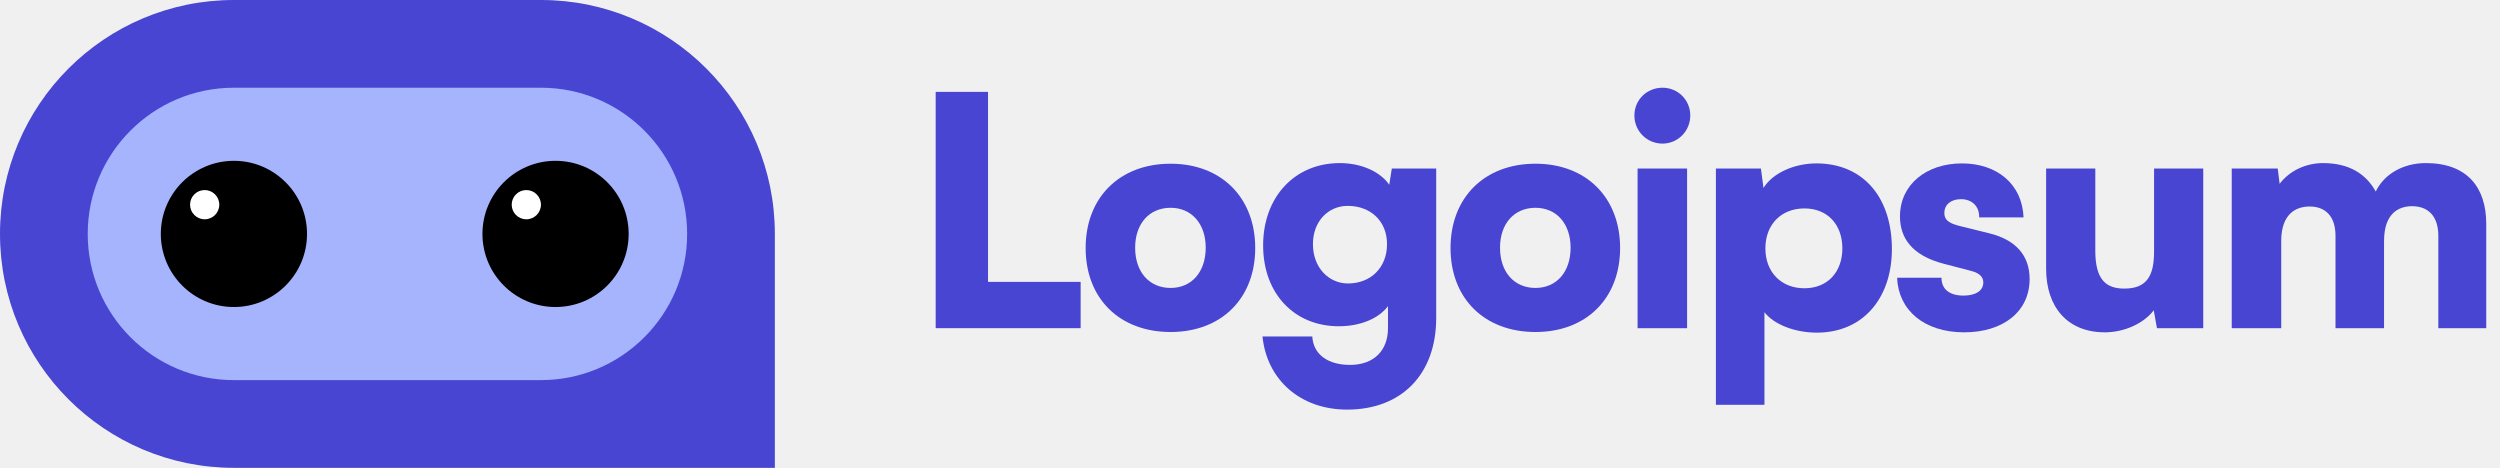
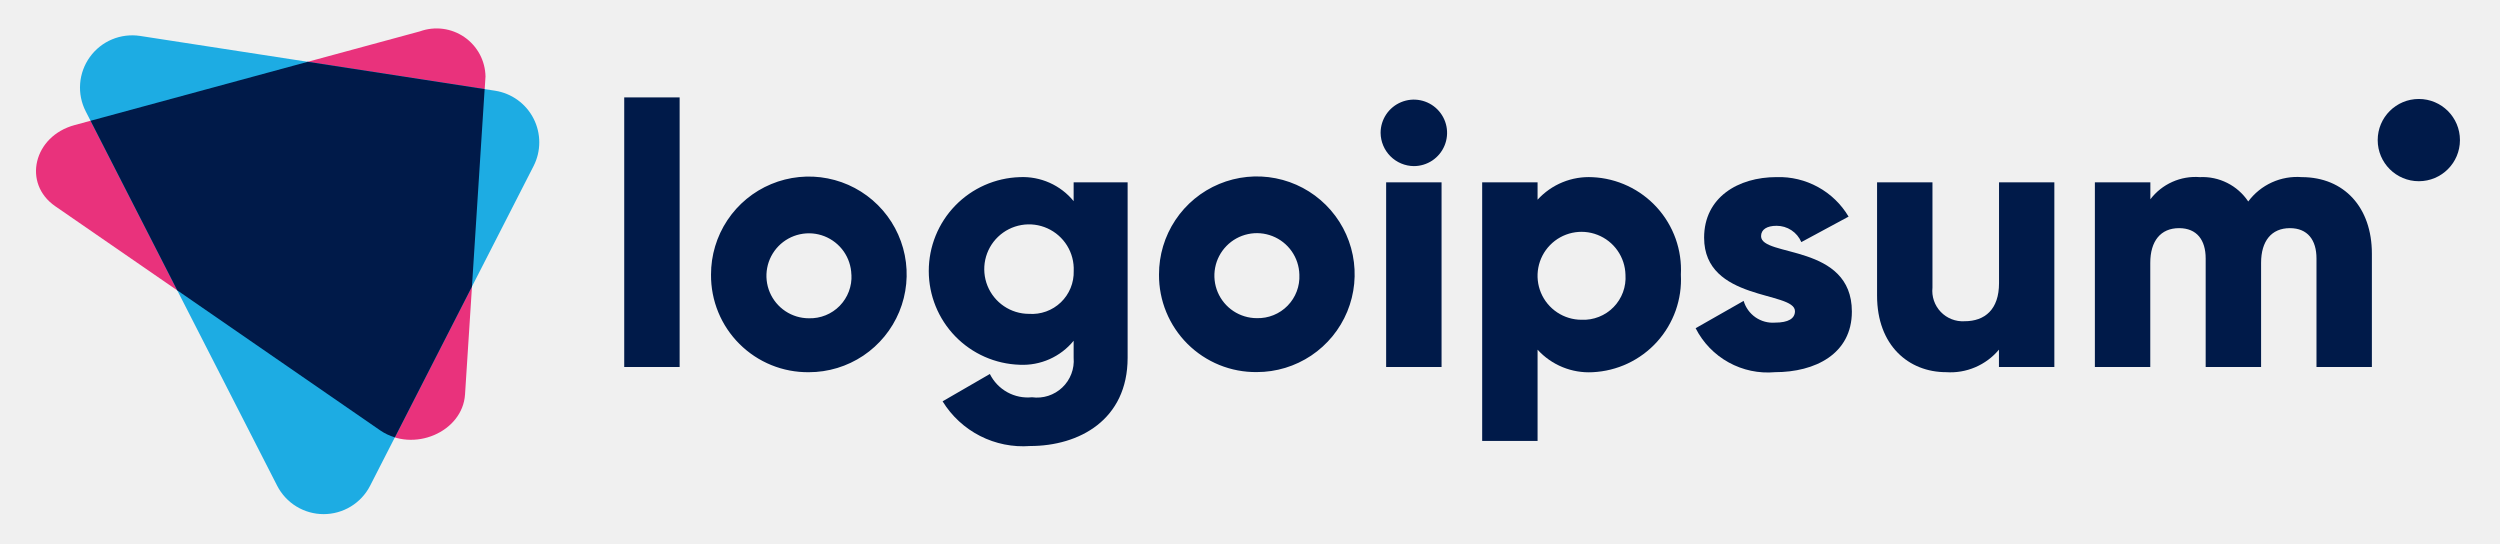
- <svg xmlns="http://www.w3.org/2000/svg" id="logo-40" width="171" height="32" viewBox="0 0 171 32" fill="none">
-   <path d="M67.582 6.284H64V22.447H73.916V19.28H67.582V6.284Z" fill="#4845D2" class="ccustom" />
-   <path d="M74.258 16.965C74.258 20.416 76.574 22.709 80.069 22.709C83.541 22.709 85.857 20.416 85.857 16.965C85.857 13.514 83.541 11.198 80.069 11.198C76.574 11.198 74.258 13.514 74.258 16.965ZM77.644 16.943C77.644 15.305 78.605 14.213 80.069 14.213C81.51 14.213 82.471 15.305 82.471 16.943C82.471 18.603 81.51 19.695 80.069 19.695C78.605 19.695 77.644 18.603 77.644 16.943Z" fill="#4845D2" class="ccustom" />
-   <path d="M86.398 16.79C86.398 20.088 88.538 22.316 91.574 22.316C93.038 22.316 94.305 21.792 94.938 20.94V22.447C94.938 23.954 93.999 24.959 92.339 24.959C90.854 24.959 89.827 24.26 89.761 23.015H86.354C86.66 26.008 88.975 28.017 92.142 28.017C95.877 28.017 98.236 25.593 98.236 21.748V11.526H95.2L95.025 12.64C94.414 11.745 93.125 11.155 91.64 11.155C88.582 11.155 86.398 13.448 86.398 16.79ZM89.805 16.703C89.805 15.13 90.854 14.082 92.186 14.082C93.737 14.082 94.873 15.108 94.873 16.703C94.873 18.297 93.759 19.389 92.208 19.389C90.876 19.389 89.805 18.297 89.805 16.703Z" fill="#4845D2" class="ccustom" />
-   <path d="M99.217 16.965C99.217 20.416 101.532 22.709 105.027 22.709C108.5 22.709 110.815 20.416 110.815 16.965C110.815 13.514 108.5 11.198 105.027 11.198C101.532 11.198 99.217 13.514 99.217 16.965ZM102.602 16.943C102.602 15.305 103.563 14.213 105.027 14.213C106.468 14.213 107.429 15.305 107.429 16.943C107.429 18.603 106.468 19.695 105.027 19.695C103.563 19.695 102.602 18.603 102.602 16.943Z" fill="#4845D2" class="ccustom" />
-   <path d="M113.715 9.822C114.763 9.822 115.615 8.971 115.615 7.9C115.615 6.83 114.763 6 113.715 6C112.645 6 111.793 6.83 111.793 7.9C111.793 8.971 112.645 9.822 113.715 9.822ZM112.011 22.447H115.397V11.526H112.011V22.447Z" fill="#4845D2" class="ccustom" />
-   <path d="M117.368 27.689H120.688V21.355C121.321 22.185 122.763 22.753 124.27 22.753C127.524 22.753 129.49 20.263 129.403 16.812C129.315 13.295 127.284 11.177 124.248 11.177C122.697 11.177 121.234 11.854 120.622 12.858L120.447 11.526H117.368V27.689ZM120.753 16.987C120.753 15.348 121.845 14.256 123.418 14.256C125.012 14.256 126.017 15.37 126.017 16.987C126.017 18.603 125.012 19.717 123.418 19.717C121.845 19.717 120.753 18.625 120.753 16.987Z" fill="#4845D2" class="ccustom" />
-   <path d="M129.761 18.996C129.848 21.202 131.596 22.731 134.348 22.731C136.991 22.731 138.826 21.333 138.826 19.084C138.826 17.467 137.865 16.397 136.073 15.96L134.13 15.479C133.431 15.305 132.994 15.13 132.994 14.562C132.994 13.994 133.452 13.623 134.13 13.623C134.894 13.623 135.396 14.125 135.375 14.868H138.411C138.323 12.596 136.598 11.177 134.195 11.177C131.771 11.177 129.958 12.618 129.958 14.802C129.958 16.266 130.766 17.467 132.928 18.035L134.85 18.537C135.418 18.69 135.658 18.952 135.658 19.324C135.658 19.87 135.156 20.219 134.304 20.219C133.321 20.219 132.797 19.761 132.797 18.996H129.761Z" fill="#4845D2" class="ccustom" />
-   <path d="M143.974 22.731C145.307 22.731 146.639 22.119 147.316 21.224L147.535 22.447H150.702V11.526H147.338V17.205C147.338 18.843 146.858 19.739 145.307 19.739C144.105 19.739 143.319 19.193 143.319 17.161V11.526H139.955V18.384C139.955 20.984 141.397 22.731 143.974 22.731Z" fill="#4845D2" class="ccustom" />
-   <path d="M156.036 22.447V16.484C156.036 14.649 157.019 14.125 157.98 14.125C159.05 14.125 159.749 14.781 159.749 16.135V22.447H163.069V16.484C163.069 14.628 164.03 14.104 164.991 14.104C166.061 14.104 166.782 14.759 166.782 16.135V22.447H170.059V15.305C170.059 12.815 168.748 11.155 165.93 11.155C164.358 11.155 163.069 11.919 162.501 13.099C161.846 11.919 160.71 11.155 158.897 11.155C157.696 11.155 156.582 11.701 155.927 12.575L155.796 11.526H152.65V22.447H156.036Z" fill="#4845D2" class="ccustom" />
-   <path d="M0 16C0 7.163 7.163 0 16 0H37C45.837 0 53 7.163 53 16V32H16C7.163 32 0 24.837 0 16Z" fill="#4845D2" class="ccustom" />
-   <rect x="6" y="6" width="41" height="20" rx="10" fill="#A5B4FC" class="ccompli2" />
-   <circle cx="16" cy="16" r="5" fill="#000000" />
-   <circle cx="14" cy="14" r="1" fill="#ffffff" />
-   <circle cx="38" cy="16" r="5" fill="#000000" />
-   <circle cx="36" cy="14" r="1" fill="#ffffff" />
+ <svg xmlns="http://www.w3.org/2000/svg" id="logo-12" width="138" height="30" viewBox="0 0 138 30" fill="none">
+   <path d="M20.99 23.759L3.05 11.384C1.232 10.13 1.85 7.519 4.117 6.905L23.184 1.73C23.588 1.584 24.021 1.537 24.447 1.592C24.872 1.647 25.279 1.803 25.633 2.047C25.986 2.29 26.276 2.615 26.48 2.993C26.683 3.371 26.792 3.793 26.8 4.222L25.67 21.771C25.536 23.854 22.808 25.013 20.99 23.759Z" class="ccompli2" fill="#E9327C" />
+   <path d="M15.3 26.814L4.731 6.145C4.489 5.672 4.383 5.142 4.424 4.612C4.464 4.083 4.651 3.575 4.962 3.145C5.273 2.714 5.696 2.378 6.186 2.173C6.676 1.969 7.213 1.903 7.738 1.984L27.325 5.007C27.776 5.077 28.204 5.252 28.574 5.52C28.944 5.787 29.245 6.138 29.452 6.544C29.66 6.951 29.768 7.4 29.768 7.857C29.768 8.313 29.66 8.763 29.452 9.169L20.429 26.815C20.187 27.287 19.819 27.682 19.367 27.958C18.914 28.234 18.394 28.38 17.864 28.38C17.334 28.38 16.814 28.234 16.362 27.958C15.909 27.681 15.542 27.286 15.3 26.814V26.814Z" class="ccompli1" fill="#1DACE3" />
+   <path d="M26.752 4.918L16.988 3.411L5 6.666L9.785 16.027L20.99 23.759C21.237 23.928 21.509 24.057 21.796 24.142L26.052 15.819L26.752 4.918Z" class="ccustom" fill="#001A49" />
+   <path d="M76.209 7.334C76.209 6.971 76.317 6.616 76.518 6.315C76.72 6.013 77.007 5.778 77.342 5.639C77.677 5.5 78.046 5.463 78.402 5.534C78.758 5.605 79.085 5.78 79.341 6.036C79.598 6.293 79.773 6.62 79.844 6.976C79.915 7.332 79.878 7.701 79.739 8.036C79.6 8.372 79.365 8.658 79.064 8.86C78.762 9.061 78.407 9.169 78.044 9.169C77.559 9.164 77.095 8.969 76.752 8.626C76.409 8.283 76.214 7.819 76.209 7.334V7.334ZM76.515 10.066H79.574V20.26H76.515V10.066Z" class="ccustom" fill="#001A49" />
+   <path d="M92.784 15.163C92.82 15.837 92.721 16.511 92.496 17.147C92.269 17.782 91.92 18.367 91.467 18.868C91.015 19.368 90.467 19.774 89.857 20.062C89.247 20.35 88.586 20.514 87.912 20.546C87.345 20.577 86.778 20.481 86.253 20.266C85.727 20.051 85.256 19.722 84.874 19.302V24.338H81.816V10.066H84.874V11.024C85.257 10.604 85.728 10.275 86.253 10.06C86.778 9.845 87.345 9.75 87.912 9.781C88.586 9.812 89.247 9.977 89.857 10.265C90.467 10.553 91.014 10.959 91.467 11.459C91.92 11.959 92.269 12.544 92.496 13.179C92.721 13.815 92.82 14.489 92.784 15.163ZM89.726 15.163C89.714 14.686 89.561 14.223 89.287 13.832C89.014 13.441 88.63 13.139 88.186 12.965C87.742 12.79 87.255 12.751 86.789 12.851C86.322 12.952 85.895 13.188 85.562 13.53C85.229 13.871 85.004 14.304 84.915 14.773C84.826 15.242 84.878 15.727 85.063 16.167C85.249 16.607 85.56 16.982 85.958 17.246C86.356 17.51 86.823 17.651 87.3 17.651C87.628 17.666 87.955 17.611 88.26 17.49C88.565 17.37 88.842 17.186 89.071 16.951C89.3 16.716 89.477 16.435 89.59 16.127C89.703 15.819 89.749 15.49 89.726 15.163V15.163Z" class="ccustom" fill="#001A49" />
+   <path d="M102.223 17.2C102.223 19.545 100.184 20.544 97.982 20.544C97.093 20.625 96.199 20.436 95.418 20.003C94.636 19.571 94.003 18.914 93.599 18.117L96.249 16.609C96.357 16.977 96.588 17.297 96.903 17.516C97.219 17.734 97.6 17.838 97.982 17.809C98.716 17.809 99.082 17.584 99.082 17.177C99.082 16.055 94.067 16.647 94.067 13.119C94.067 10.897 95.942 9.776 98.067 9.776C98.864 9.751 99.653 9.94 100.352 10.324C101.052 10.707 101.635 11.271 102.042 11.957L99.433 13.364C99.319 13.096 99.129 12.868 98.886 12.708C98.643 12.548 98.358 12.463 98.067 12.464C97.537 12.464 97.211 12.664 97.211 13.035C97.208 14.205 102.223 13.43 102.223 17.2Z" class="ccustom" fill="#001A49" />
+   <path d="M113.4 10.066V20.26H110.342V19.3C109.989 19.723 109.54 20.056 109.033 20.272C108.527 20.489 107.976 20.582 107.426 20.544C105.367 20.544 103.614 19.076 103.614 16.323V10.066H106.672V15.877C106.646 16.12 106.674 16.366 106.753 16.597C106.832 16.828 106.96 17.039 107.129 17.216C107.298 17.393 107.503 17.53 107.73 17.619C107.958 17.709 108.202 17.747 108.446 17.732C109.567 17.732 110.346 17.08 110.346 15.632V10.066H113.4Z" class="ccustom" fill="#001A49" />
+   <path d="M130.928 14V20.26H127.87V14.266C127.87 13.247 127.38 12.594 126.402 12.594C125.382 12.594 124.812 13.308 124.812 14.511V20.26H121.753V14.266C121.753 13.247 121.264 12.594 120.285 12.594C119.266 12.594 118.695 13.308 118.695 14.511V20.26H115.637V10.066H118.7V11C119.017 10.584 119.433 10.254 119.91 10.041C120.387 9.827 120.911 9.736 121.432 9.777C121.955 9.751 122.477 9.862 122.945 10.098C123.413 10.333 123.812 10.686 124.103 11.122C124.442 10.666 124.891 10.303 125.408 10.068C125.925 9.833 126.494 9.733 127.06 9.777C129.4 9.781 130.928 11.452 130.928 14Z" class="ccustom" fill="#001A49" />
+   <path d="M133.519 10.003C134.773 10.003 135.789 8.987 135.789 7.733C135.789 6.479 134.773 5.463 133.519 5.463C132.265 5.463 131.249 6.479 131.249 7.733C131.249 8.987 132.265 10.003 133.519 10.003Z" class="ccustom" fill="#001A49" />
+   <path d="M34.457 5.377H37.516V20.26H34.457V5.377ZM39.248 15.163C39.245 14.094 39.559 13.049 40.15 12.158C40.741 11.268 41.583 10.573 42.57 10.162C43.556 9.751 44.642 9.641 45.691 9.848C46.74 10.054 47.703 10.567 48.46 11.322C49.217 12.076 49.733 13.038 49.943 14.086C50.153 15.134 50.047 16.221 49.639 17.209C49.23 18.196 48.538 19.041 47.65 19.635C46.761 20.229 45.717 20.546 44.648 20.546C43.938 20.553 43.234 20.42 42.577 20.152C41.919 19.884 41.322 19.488 40.819 18.987C40.316 18.486 39.918 17.89 39.648 17.233C39.379 16.577 39.243 15.873 39.248 15.163V15.163ZM46.996 15.163C46.984 14.702 46.836 14.255 46.572 13.877C46.307 13.5 45.936 13.209 45.507 13.04C45.078 12.872 44.608 12.834 44.157 12.932C43.706 13.029 43.294 13.257 42.972 13.587C42.651 13.918 42.433 14.335 42.348 14.788C42.262 15.242 42.312 15.71 42.491 16.135C42.67 16.56 42.971 16.922 43.355 17.178C43.739 17.433 44.19 17.569 44.651 17.569C44.967 17.578 45.281 17.521 45.574 17.403C45.867 17.285 46.132 17.107 46.353 16.881C46.573 16.654 46.745 16.385 46.856 16.09C46.968 15.794 47.017 15.478 47 15.163H46.996ZM62.245 10.063V19.748C62.245 23.173 59.574 24.62 56.863 24.62C55.909 24.692 54.953 24.5 54.101 24.065C53.248 23.63 52.532 22.968 52.031 22.153L54.64 20.644C54.851 21.069 55.186 21.42 55.602 21.65C56.017 21.88 56.493 21.977 56.965 21.929C57.267 21.97 57.573 21.943 57.863 21.85C58.153 21.756 58.417 21.599 58.638 21.39C58.859 21.181 59.03 20.925 59.138 20.64C59.247 20.356 59.29 20.051 59.265 19.748V18.81C58.907 19.248 58.451 19.596 57.934 19.826C57.417 20.056 56.853 20.162 56.288 20.135C54.943 20.093 53.666 19.529 52.729 18.563C51.792 17.596 51.268 16.303 51.268 14.957C51.268 13.61 51.792 12.317 52.729 11.35C53.666 10.384 54.943 9.82 56.288 9.778C56.853 9.751 57.417 9.857 57.934 10.087C58.451 10.317 58.907 10.665 59.265 11.103V10.063H62.245ZM59.269 14.956C59.289 14.464 59.162 13.976 58.903 13.557C58.644 13.138 58.265 12.806 57.816 12.603C57.367 12.401 56.867 12.337 56.382 12.421C55.896 12.505 55.447 12.732 55.091 13.073C54.735 13.414 54.49 13.854 54.386 14.335C54.283 14.817 54.325 15.319 54.509 15.776C54.693 16.233 55.009 16.625 55.418 16.901C55.826 17.177 56.307 17.325 56.8 17.325C57.121 17.348 57.444 17.303 57.747 17.193C58.05 17.084 58.326 16.912 58.559 16.689C58.791 16.466 58.975 16.197 59.097 15.899C59.219 15.601 59.278 15.281 59.269 14.959V14.956ZM63.977 15.156C63.974 14.087 64.287 13.041 64.879 12.151C65.47 11.261 66.312 10.566 67.299 10.155C68.285 9.744 69.371 9.634 70.42 9.841C71.469 10.047 72.432 10.56 73.189 11.315C73.946 12.069 74.462 13.031 74.672 14.079C74.882 15.127 74.776 16.214 74.368 17.201C73.959 18.189 73.267 19.034 72.379 19.628C71.49 20.222 70.446 20.539 69.377 20.539C68.668 20.547 67.964 20.413 67.307 20.146C66.65 19.878 66.053 19.483 65.55 18.983C65.048 18.482 64.65 17.887 64.38 17.231C64.109 16.575 63.973 15.872 63.977 15.163V15.156ZM71.725 15.156C71.713 14.695 71.566 14.247 71.301 13.869C71.036 13.491 70.665 13.2 70.236 13.032C69.806 12.863 69.336 12.825 68.885 12.923C68.434 13.02 68.022 13.248 67.7 13.579C67.378 13.909 67.16 14.327 67.075 14.78C66.989 15.234 67.039 15.703 67.218 16.128C67.398 16.553 67.698 16.916 68.083 17.171C68.467 17.426 68.919 17.562 69.38 17.562C69.695 17.57 70.008 17.514 70.3 17.395C70.592 17.277 70.856 17.1 71.076 16.874C71.296 16.649 71.468 16.381 71.579 16.086C71.691 15.792 71.741 15.477 71.725 15.163V15.156Z" class="ccustom" fill="#001A49" />
</svg>
